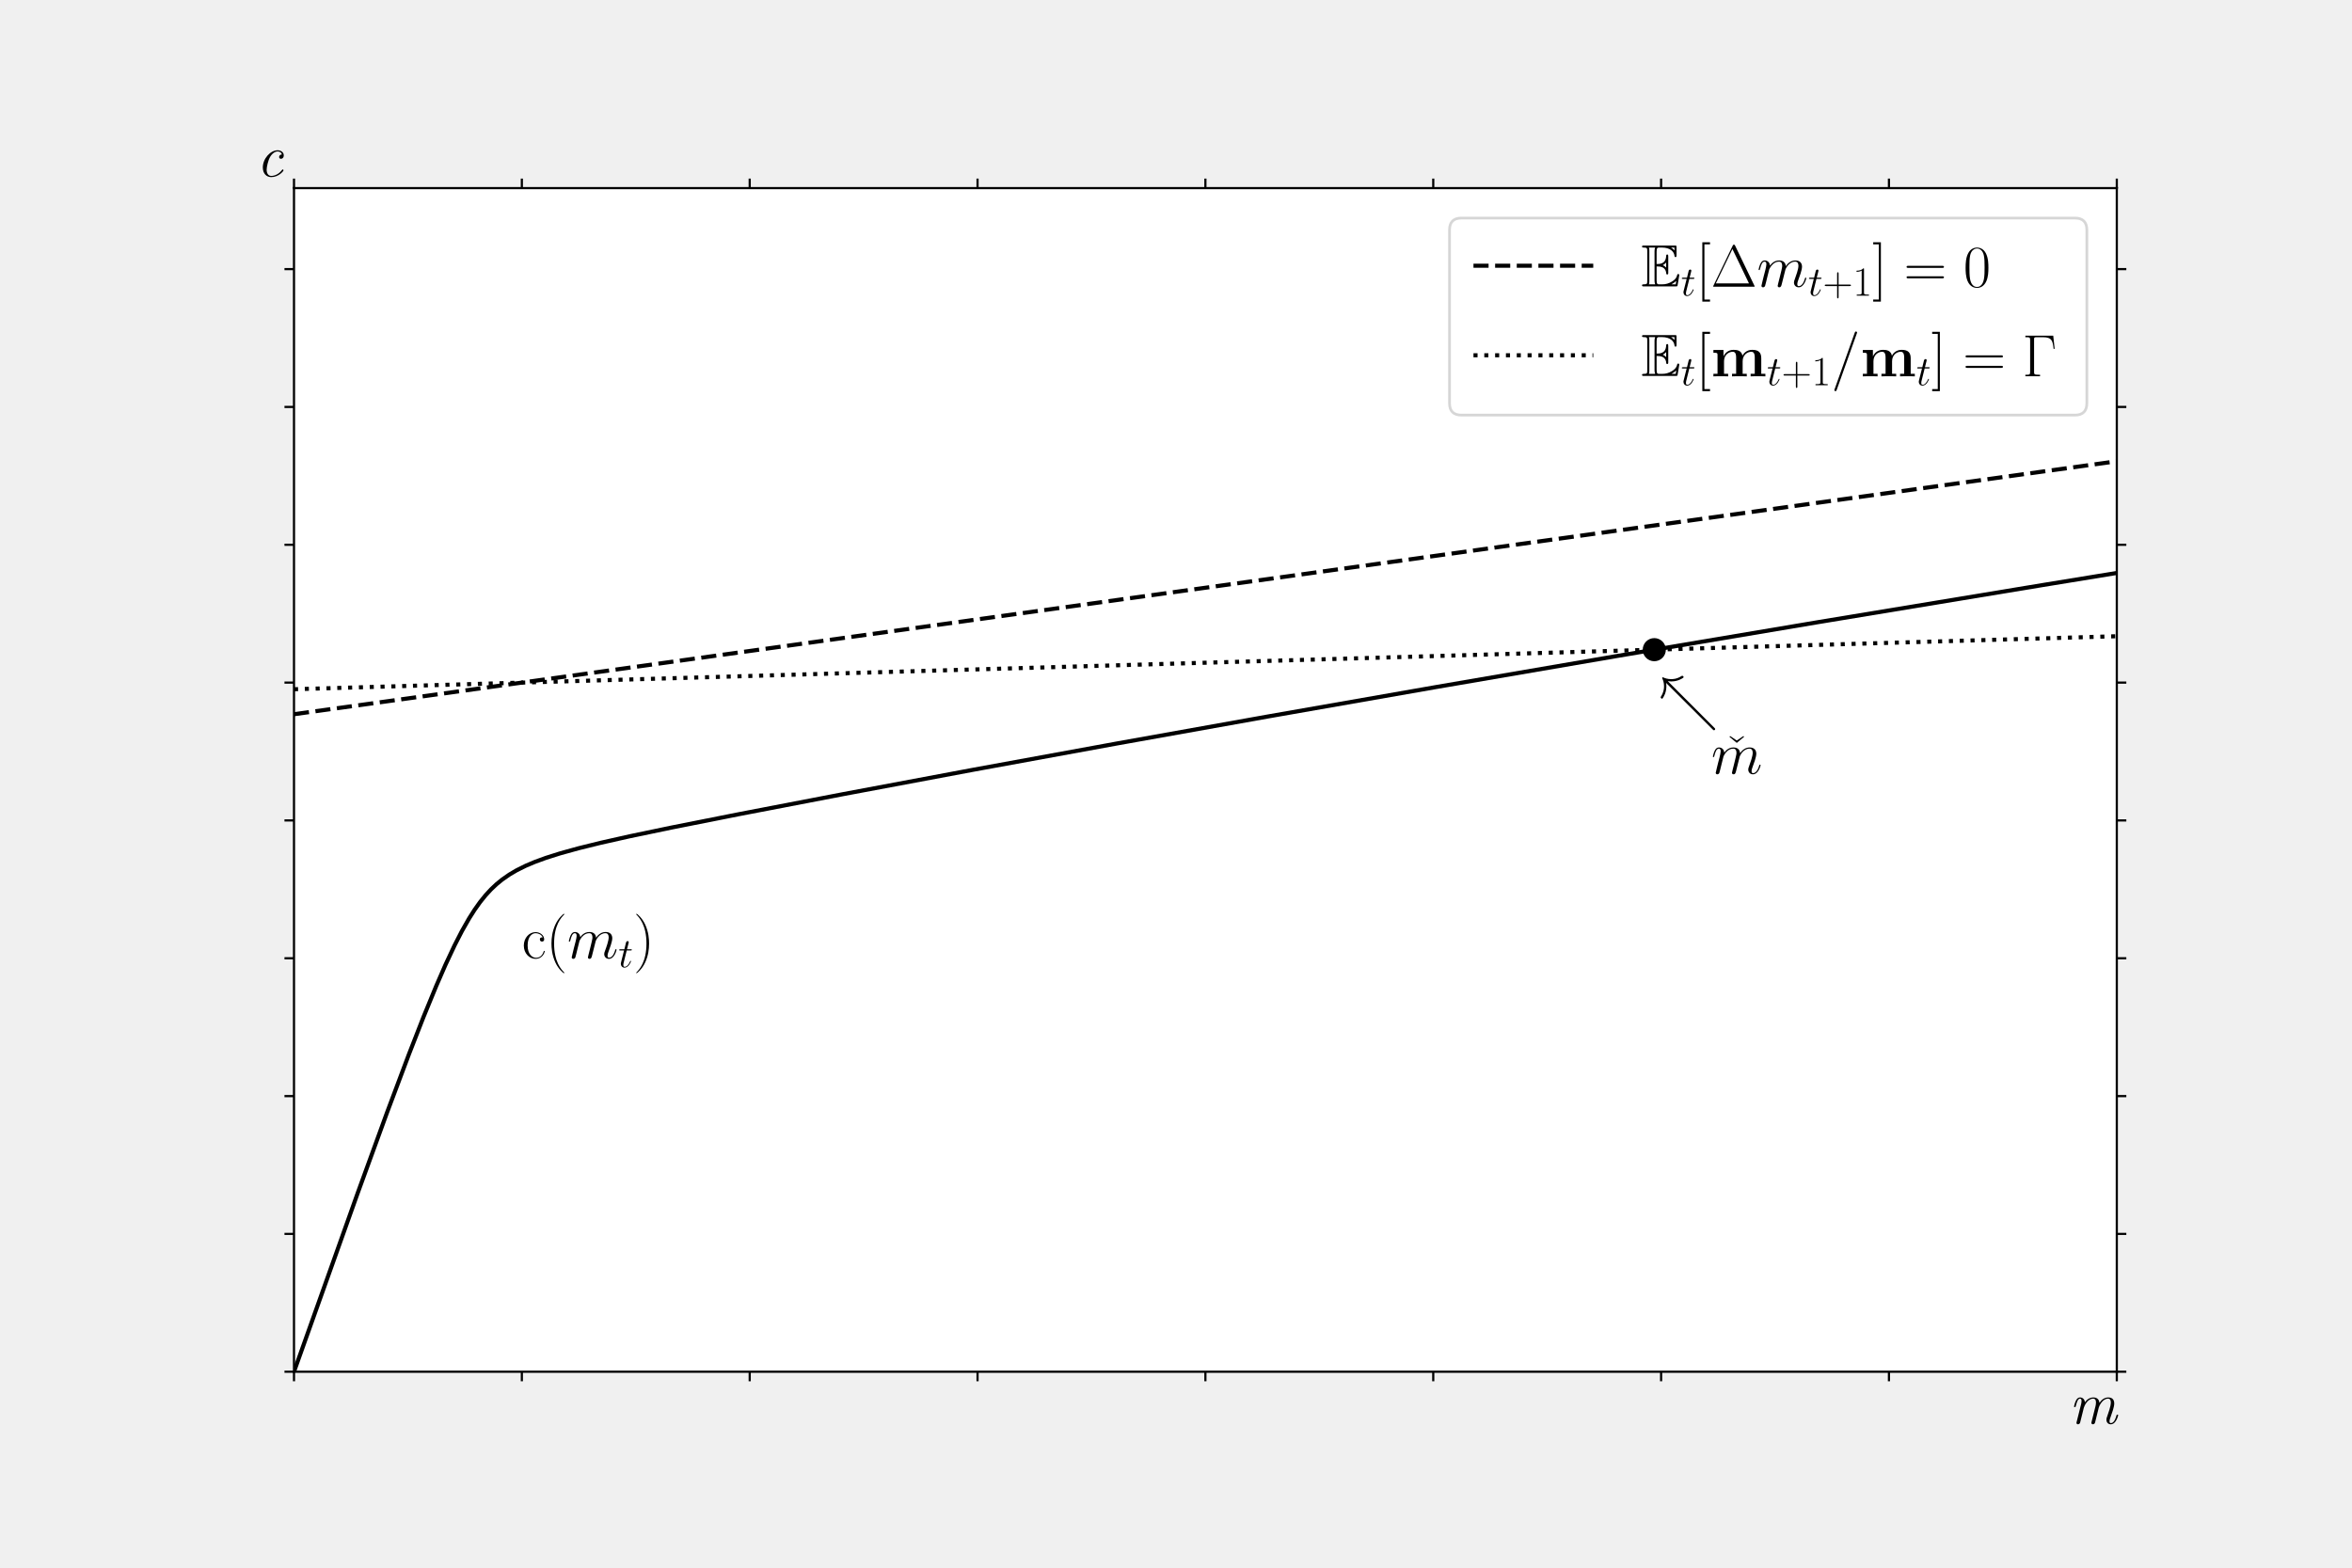
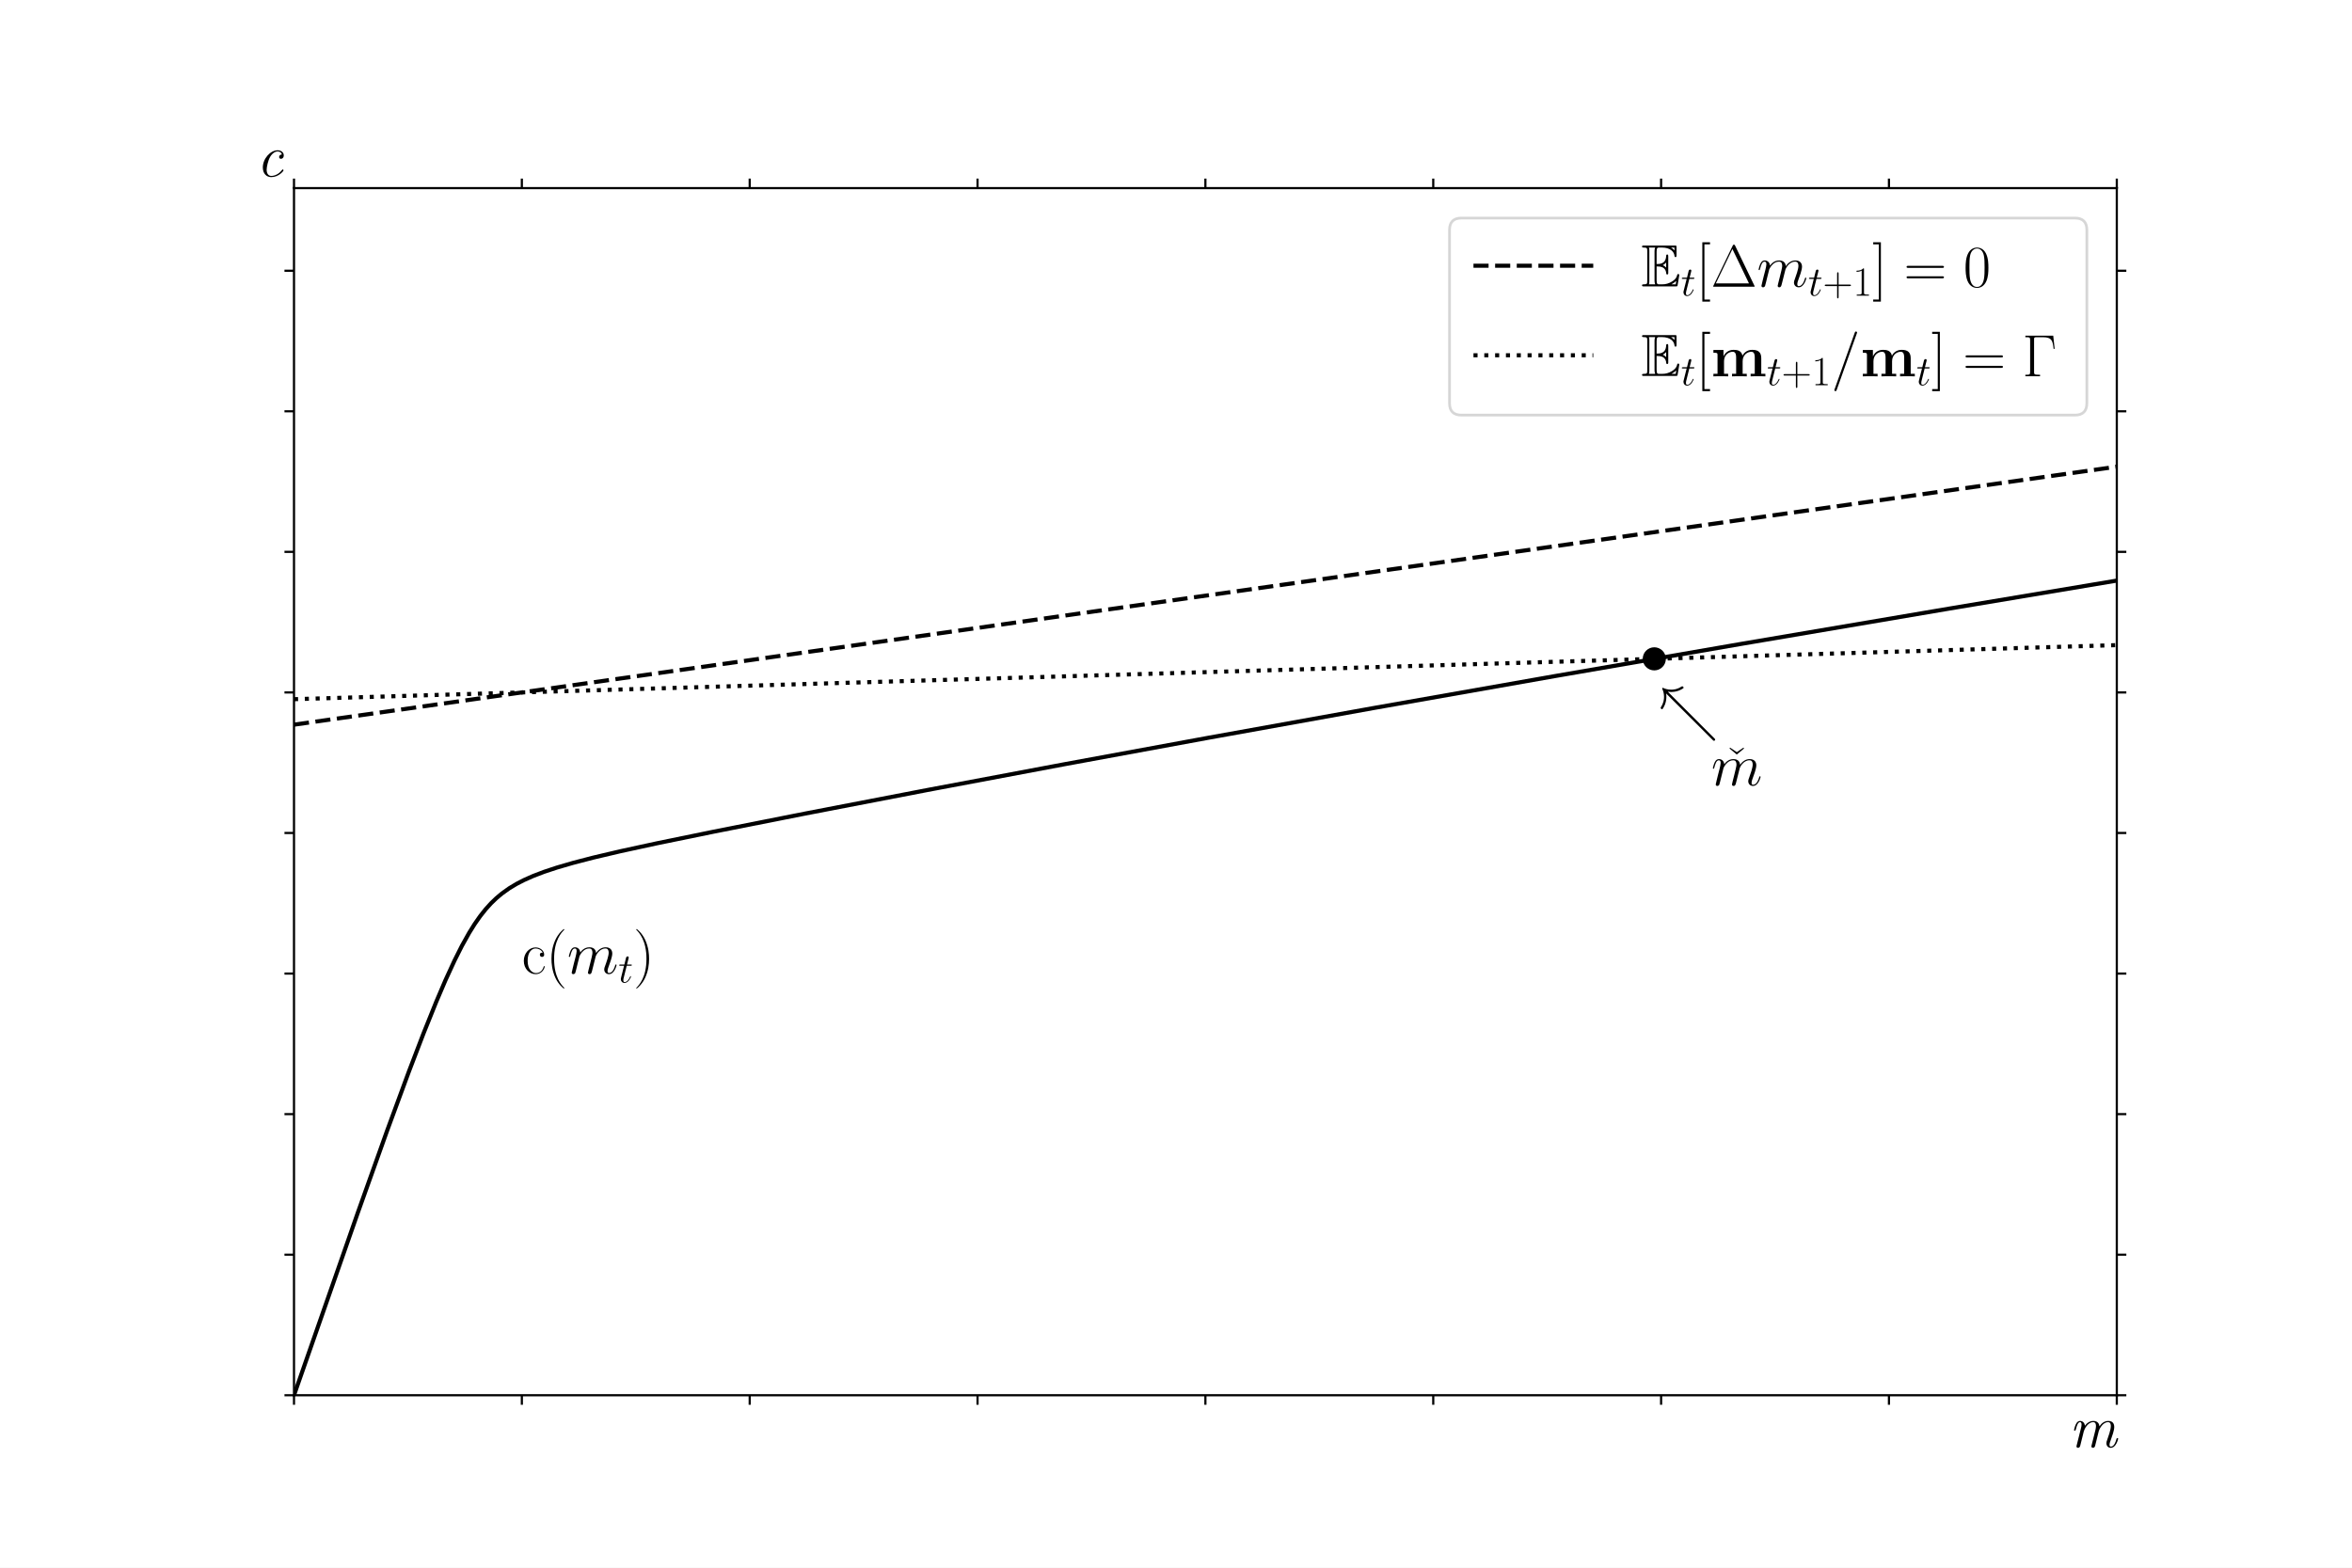
<svg xmlns="http://www.w3.org/2000/svg" xmlns:xlink="http://www.w3.org/1999/xlink" height="576pt" version="1.1" viewBox="0 0 864 576" width="864pt">
  <defs>
    <style type="text/css">*{stroke-linecap:butt;stroke-linejoin:round;}</style>
  </defs>
  <g id="figure_1">
    <g id="patch_1">
-       <path d="M 0 576  L 864 576  L 864 0  L 0 0  z " style="fill:none;" />
+       <path d="M 0 576  L 864 576  L 864 0  L 0 0  z " style="fill:#ffffff;" />
    </g>
    <g id="axes_1">
      <g id="patch_2">
-         <path d="M 108 504  L 777.6 504  L 777.6 69.12  L 108 69.12  z " style="fill:#ffffff;" />
+         <path d="M 108 512.64  L 777.6 512.64  L 777.6 69.12  L 108 69.12  z " style="fill:#ffffff;" />
      </g>
      <g id="matplotlib.axis_1">
        <g id="xtick_1">
          <g id="line2d_1">
            <defs>
-               <path d="M 0 0  L 0 3.5  " id="m626b9eff0d" style="stroke:#000000;stroke-width:0.8;" />
-             </defs>
-             <g>
-               <use style="stroke:#000000;stroke-width:0.8;" x="108" xlink:href="#m626b9eff0d" y="504" />
+               <path d="M 0 0  L 0 3.5  " id="m69ae7b3b56" style="stroke:#000000;stroke-width:0.8;" />
+             </defs>
+             <g>
+               <use style="stroke:#000000;stroke-width:0.8;" x="108" xlink:href="#m69ae7b3b56" y="512.64" />
            </g>
          </g>
          <g id="line2d_2">
            <defs>
-               <path d="M 0 0  L 0 -3.5  " id="m38e2d5533c" style="stroke:#000000;stroke-width:0.8;" />
-             </defs>
-             <g>
-               <use style="stroke:#000000;stroke-width:0.8;" x="108" xlink:href="#m38e2d5533c" y="69.12" />
+               <path d="M 0 0  L 0 -3.5  " id="madea73b941" style="stroke:#000000;stroke-width:0.8;" />
+             </defs>
+             <g>
+               <use style="stroke:#000000;stroke-width:0.8;" x="108" xlink:href="#madea73b941" y="69.12" />
            </g>
          </g>
        </g>
        <g id="xtick_2">
          <g id="line2d_3">
            <g>
-               <use style="stroke:#000000;stroke-width:0.8;" x="191.7" xlink:href="#m626b9eff0d" y="504" />
+               <use style="stroke:#000000;stroke-width:0.8;" x="191.7" xlink:href="#m69ae7b3b56" y="512.64" />
            </g>
          </g>
          <g id="line2d_4">
            <g>
-               <use style="stroke:#000000;stroke-width:0.8;" x="191.7" xlink:href="#m38e2d5533c" y="69.12" />
+               <use style="stroke:#000000;stroke-width:0.8;" x="191.7" xlink:href="#madea73b941" y="69.12" />
            </g>
          </g>
        </g>
        <g id="xtick_3">
          <g id="line2d_5">
            <g>
-               <use style="stroke:#000000;stroke-width:0.8;" x="275.4" xlink:href="#m626b9eff0d" y="504" />
+               <use style="stroke:#000000;stroke-width:0.8;" x="275.4" xlink:href="#m69ae7b3b56" y="512.64" />
            </g>
          </g>
          <g id="line2d_6">
            <g>
-               <use style="stroke:#000000;stroke-width:0.8;" x="275.4" xlink:href="#m38e2d5533c" y="69.12" />
+               <use style="stroke:#000000;stroke-width:0.8;" x="275.4" xlink:href="#madea73b941" y="69.12" />
            </g>
          </g>
        </g>
        <g id="xtick_4">
          <g id="line2d_7">
            <g>
-               <use style="stroke:#000000;stroke-width:0.8;" x="359.1" xlink:href="#m626b9eff0d" y="504" />
+               <use style="stroke:#000000;stroke-width:0.8;" x="359.1" xlink:href="#m69ae7b3b56" y="512.64" />
            </g>
          </g>
          <g id="line2d_8">
            <g>
-               <use style="stroke:#000000;stroke-width:0.8;" x="359.1" xlink:href="#m38e2d5533c" y="69.12" />
+               <use style="stroke:#000000;stroke-width:0.8;" x="359.1" xlink:href="#madea73b941" y="69.12" />
            </g>
          </g>
        </g>
        <g id="xtick_5">
          <g id="line2d_9">
            <g>
-               <use style="stroke:#000000;stroke-width:0.8;" x="442.8" xlink:href="#m626b9eff0d" y="504" />
+               <use style="stroke:#000000;stroke-width:0.8;" x="442.8" xlink:href="#m69ae7b3b56" y="512.64" />
            </g>
          </g>
          <g id="line2d_10">
            <g>
-               <use style="stroke:#000000;stroke-width:0.8;" x="442.8" xlink:href="#m38e2d5533c" y="69.12" />
+               <use style="stroke:#000000;stroke-width:0.8;" x="442.8" xlink:href="#madea73b941" y="69.12" />
            </g>
          </g>
        </g>
        <g id="xtick_6">
          <g id="line2d_11">
            <g>
-               <use style="stroke:#000000;stroke-width:0.8;" x="526.5" xlink:href="#m626b9eff0d" y="504" />
+               <use style="stroke:#000000;stroke-width:0.8;" x="526.5" xlink:href="#m69ae7b3b56" y="512.64" />
            </g>
          </g>
          <g id="line2d_12">
            <g>
-               <use style="stroke:#000000;stroke-width:0.8;" x="526.5" xlink:href="#m38e2d5533c" y="69.12" />
+               <use style="stroke:#000000;stroke-width:0.8;" x="526.5" xlink:href="#madea73b941" y="69.12" />
            </g>
          </g>
        </g>
        <g id="xtick_7">
          <g id="line2d_13">
            <g>
-               <use style="stroke:#000000;stroke-width:0.8;" x="610.2" xlink:href="#m626b9eff0d" y="504" />
+               <use style="stroke:#000000;stroke-width:0.8;" x="610.2" xlink:href="#m69ae7b3b56" y="512.64" />
            </g>
          </g>
          <g id="line2d_14">
            <g>
-               <use style="stroke:#000000;stroke-width:0.8;" x="610.2" xlink:href="#m38e2d5533c" y="69.12" />
+               <use style="stroke:#000000;stroke-width:0.8;" x="610.2" xlink:href="#madea73b941" y="69.12" />
            </g>
          </g>
        </g>
        <g id="xtick_8">
          <g id="line2d_15">
            <g>
-               <use style="stroke:#000000;stroke-width:0.8;" x="693.9" xlink:href="#m626b9eff0d" y="504" />
+               <use style="stroke:#000000;stroke-width:0.8;" x="693.9" xlink:href="#m69ae7b3b56" y="512.64" />
            </g>
          </g>
          <g id="line2d_16">
            <g>
-               <use style="stroke:#000000;stroke-width:0.8;" x="693.9" xlink:href="#m38e2d5533c" y="69.12" />
+               <use style="stroke:#000000;stroke-width:0.8;" x="693.9" xlink:href="#madea73b941" y="69.12" />
            </g>
          </g>
        </g>
        <g id="xtick_9">
          <g id="line2d_17">
            <g>
-               <use style="stroke:#000000;stroke-width:0.8;" x="777.6" xlink:href="#m626b9eff0d" y="504" />
+               <use style="stroke:#000000;stroke-width:0.8;" x="777.6" xlink:href="#m69ae7b3b56" y="512.64" />
            </g>
          </g>
          <g id="line2d_18">
            <g>
-               <use style="stroke:#000000;stroke-width:0.8;" x="777.6" xlink:href="#m38e2d5533c" y="69.12" />
+               <use style="stroke:#000000;stroke-width:0.8;" x="777.6" xlink:href="#madea73b941" y="69.12" />
            </g>
          </g>
        </g>
        <g id="text_1">
-           <g transform="translate(760.0656 523.0932)scale(0.22 -0.22)">
+           <g transform="translate(760.0656 531.7332)scale(0.22 -0.22)">
            <defs>
              <path d="M 3187 1731  C 3226 1878 3571 2689 4186 2689  C 4480 2689 4480 2369 4480 2261  C 4480 1865 4198 1098 4090 786  C 4032 626 4006 568 4006 434  C 4006 128 4205 -64 4467 -64  C 5062 -64 5267 888 5267 913  C 5267 971 5210 971 5184 971  C 5107 971 5101 952 5075 856  C 5018 639 4845 64 4486 64  C 4390 64 4339 109 4339 255  C 4339 409 4410 607 4461 734  C 4627 1201 4845 1795 4845 2165  C 4845 2503 4698 2816 4205 2816  C 3808 2816 3488 2586 3258 2236  C 3219 2670 2918 2816 2611 2816  C 2240 2816 1926 2618 1696 2299  C 1677 2586 1478 2816 1184 2816  C 1037 2816 870 2753 736 2478  C 614 2242 531 1858 531 1846  C 531 1795 563 1782 621 1782  C 691 1782 698 1788 736 1935  C 832 2312 954 2689 1171 2689  C 1338 2689 1338 2503 1338 2427  C 1338 2305 1312 2165 1286 2076  L 819 211  C 794 121 794 115 794 89  C 794 13 845 -64 960 -64  C 1037 -64 1139 -19 1184 109  C 1197 172 1440 1130 1478 1290  C 1510 1431 1549 1565 1581 1705  C 1645 1941 1997 2689 2592 2689  C 2886 2689 2886 2363 2886 2261  C 2886 2133 2861 1993 2835 1878  L 2413 192  C 2394 121 2394 102 2394 89  C 2394 19 2445 -64 2560 -64  C 2707 -64 2771 51 2797 160  L 3187 1731  z " id="CMTI12-6d" transform="scale(0.015625)" />
            </defs>
            <use transform="scale(0.996264)" xlink:href="#CMTI12-6d" />
          </g>
        </g>
      </g>
      <g id="matplotlib.axis_2">
        <g id="ytick_1">
          <g id="line2d_19">
            <defs>
-               <path d="M 0 0  L -3.5 0  " id="md0ef2a4c50" style="stroke:#000000;stroke-width:0.8;" />
-             </defs>
-             <g>
-               <use style="stroke:#000000;stroke-width:0.8;" x="108" xlink:href="#md0ef2a4c50" y="504" />
+               <path d="M 0 0  L -3.5 0  " id="m0cda764363" style="stroke:#000000;stroke-width:0.8;" />
+             </defs>
+             <g>
+               <use style="stroke:#000000;stroke-width:0.8;" x="108" xlink:href="#m0cda764363" y="512.64" />
            </g>
          </g>
          <g id="line2d_20">
            <defs>
-               <path d="M 0 0  L 3.5 0  " id="mfb0d38b3b9" style="stroke:#000000;stroke-width:0.8;" />
-             </defs>
-             <g>
-               <use style="stroke:#000000;stroke-width:0.8;" x="777.6" xlink:href="#mfb0d38b3b9" y="504" />
+               <path d="M 0 0  L 3.5 0  " id="m01759909ef" style="stroke:#000000;stroke-width:0.8;" />
+             </defs>
+             <g>
+               <use style="stroke:#000000;stroke-width:0.8;" x="777.6" xlink:href="#m01759909ef" y="512.64" />
            </g>
          </g>
        </g>
        <g id="ytick_2">
          <g id="line2d_21">
            <g>
-               <use style="stroke:#000000;stroke-width:0.8;" x="108" xlink:href="#md0ef2a4c50" y="453.36" />
+               <use style="stroke:#000000;stroke-width:0.8;" x="108" xlink:href="#m0cda764363" y="460.994" />
            </g>
          </g>
          <g id="line2d_22">
            <g>
-               <use style="stroke:#000000;stroke-width:0.8;" x="777.6" xlink:href="#mfb0d38b3b9" y="453.36" />
+               <use style="stroke:#000000;stroke-width:0.8;" x="777.6" xlink:href="#m01759909ef" y="460.994" />
            </g>
          </g>
        </g>
        <g id="ytick_3">
          <g id="line2d_23">
            <g>
-               <use style="stroke:#000000;stroke-width:0.8;" x="108" xlink:href="#md0ef2a4c50" y="402.721" />
+               <use style="stroke:#000000;stroke-width:0.8;" x="108" xlink:href="#m0cda764363" y="409.349" />
            </g>
          </g>
          <g id="line2d_24">
            <g>
-               <use style="stroke:#000000;stroke-width:0.8;" x="777.6" xlink:href="#mfb0d38b3b9" y="402.721" />
+               <use style="stroke:#000000;stroke-width:0.8;" x="777.6" xlink:href="#m01759909ef" y="409.349" />
            </g>
          </g>
        </g>
        <g id="ytick_4">
          <g id="line2d_25">
            <g>
-               <use style="stroke:#000000;stroke-width:0.8;" x="108" xlink:href="#md0ef2a4c50" y="352.081" />
+               <use style="stroke:#000000;stroke-width:0.8;" x="108" xlink:href="#m0cda764363" y="357.703" />
            </g>
          </g>
          <g id="line2d_26">
            <g>
-               <use style="stroke:#000000;stroke-width:0.8;" x="777.6" xlink:href="#mfb0d38b3b9" y="352.081" />
+               <use style="stroke:#000000;stroke-width:0.8;" x="777.6" xlink:href="#m01759909ef" y="357.703" />
            </g>
          </g>
        </g>
        <g id="ytick_5">
          <g id="line2d_27">
            <g>
-               <use style="stroke:#000000;stroke-width:0.8;" x="108" xlink:href="#md0ef2a4c50" y="301.442" />
+               <use style="stroke:#000000;stroke-width:0.8;" x="108" xlink:href="#m0cda764363" y="306.057" />
            </g>
          </g>
          <g id="line2d_28">
            <g>
-               <use style="stroke:#000000;stroke-width:0.8;" x="777.6" xlink:href="#mfb0d38b3b9" y="301.442" />
+               <use style="stroke:#000000;stroke-width:0.8;" x="777.6" xlink:href="#m01759909ef" y="306.057" />
            </g>
          </g>
        </g>
        <g id="ytick_6">
          <g id="line2d_29">
            <g>
-               <use style="stroke:#000000;stroke-width:0.8;" x="108" xlink:href="#md0ef2a4c50" y="250.802" />
+               <use style="stroke:#000000;stroke-width:0.8;" x="108" xlink:href="#m0cda764363" y="254.412" />
            </g>
          </g>
          <g id="line2d_30">
            <g>
-               <use style="stroke:#000000;stroke-width:0.8;" x="777.6" xlink:href="#mfb0d38b3b9" y="250.802" />
+               <use style="stroke:#000000;stroke-width:0.8;" x="777.6" xlink:href="#m01759909ef" y="254.412" />
            </g>
          </g>
        </g>
        <g id="ytick_7">
          <g id="line2d_31">
            <g>
-               <use style="stroke:#000000;stroke-width:0.8;" x="108" xlink:href="#md0ef2a4c50" y="200.163" />
+               <use style="stroke:#000000;stroke-width:0.8;" x="108" xlink:href="#m0cda764363" y="202.766" />
            </g>
          </g>
          <g id="line2d_32">
            <g>
-               <use style="stroke:#000000;stroke-width:0.8;" x="777.6" xlink:href="#mfb0d38b3b9" y="200.163" />
+               <use style="stroke:#000000;stroke-width:0.8;" x="777.6" xlink:href="#m01759909ef" y="202.766" />
            </g>
          </g>
        </g>
        <g id="ytick_8">
          <g id="line2d_33">
            <g>
-               <use style="stroke:#000000;stroke-width:0.8;" x="108" xlink:href="#md0ef2a4c50" y="149.523" />
+               <use style="stroke:#000000;stroke-width:0.8;" x="108" xlink:href="#m0cda764363" y="151.121" />
            </g>
          </g>
          <g id="line2d_34">
            <g>
-               <use style="stroke:#000000;stroke-width:0.8;" x="777.6" xlink:href="#mfb0d38b3b9" y="149.523" />
+               <use style="stroke:#000000;stroke-width:0.8;" x="777.6" xlink:href="#m01759909ef" y="151.121" />
            </g>
          </g>
        </g>
        <g id="ytick_9">
          <g id="line2d_35">
            <g>
-               <use style="stroke:#000000;stroke-width:0.8;" x="108" xlink:href="#md0ef2a4c50" y="98.884" />
+               <use style="stroke:#000000;stroke-width:0.8;" x="108" xlink:href="#m0cda764363" y="99.475" />
            </g>
          </g>
          <g id="line2d_36">
            <g>
-               <use style="stroke:#000000;stroke-width:0.8;" x="777.6" xlink:href="#mfb0d38b3b9" y="98.884" />
+               <use style="stroke:#000000;stroke-width:0.8;" x="777.6" xlink:href="#m01759909ef" y="99.475" />
            </g>
          </g>
        </g>
        <g id="text_2">
          <g transform="translate(94.13689 64.85739)scale(0.22 -0.22)">
            <defs>
              <path d="M 2752 2368  C 2592 2368 2451 2246 2451 2093  C 2451 1933 2592 1902 2650 1902  C 2714 1902 2950 1940 2950 2275  C 2950 2578 2682 2816 2291 2816  C 1510 2816 704 1916 704 971  C 704 319 1094 -64 1606 -64  C 2400 -64 2925 578 2925 668  C 2925 712 2874 763 2835 763  C 2816 763 2810 757 2758 700  C 2419 242 1939 64 1613 64  C 1286 64 1114 351 1114 728  C 1114 1022 1267 1724 1478 2088  C 1696 2472 2010 2689 2285 2689  C 2323 2689 2662 2689 2752 2368  z " id="CMTI12-63" transform="scale(0.015625)" />
            </defs>
            <use transform="scale(0.996264)" xlink:href="#CMTI12-63" />
          </g>
        </g>
      </g>
      <g id="line2d_37">
-         <path clip-path="url(#p73343d14dc)" d="M 108 504  L 131.459 438.187  L 142.184 408.746  L 150.227 387.336  L 155.589 373.614  L 160.281 362.19  L 163.632 354.498  L 166.984 347.356  L 169.665 342.126  L 172.346 337.417  L 174.357 334.256  L 176.368 331.432  L 178.378 328.94  L 180.389 326.758  L 182.4 324.867  L 184.411 323.22  L 187.092 321.347  L 189.773 319.768  L 193.124 318.102  L 196.476 316.684  L 200.497 315.214  L 205.859 313.516  L 212.562 311.663  L 220.605 309.677  L 231.33 307.266  L 246.746 304.047  L 271.546 299.124  L 309.751 291.778  L 357.341 282.858  L 410.292 273.172  L 465.924 263.222  L 527.589 252.424  L 593.276 241.149  L 667.676 228.622  L 750.119 214.999  L 777.6 210.512  L 777.6 210.512  " style="fill:none;stroke:#000000;stroke-linecap:square;stroke-width:1.5;" />
+         <path clip-path="url(#pb78f1e748a)" d="M 108 512.64  L 131.459 445.52  L 142.184 415.494  L 150.227 393.658  L 155.589 379.663  L 160.281 368.012  L 163.632 360.168  L 166.984 352.884  L 169.665 347.55  L 172.346 342.748  L 174.357 339.524  L 176.368 336.643  L 178.378 334.102  L 180.389 331.877  L 182.4 329.948  L 184.411 328.269  L 187.092 326.358  L 189.773 324.748  L 192.454 323.366  L 195.805 321.875  L 199.827 320.339  L 204.519 318.782  L 210.551 317.025  L 217.924 315.109  L 227.978 312.745  L 241.384 309.834  L 262.162 305.572  L 295.676 298.939  L 340.584 290.282  L 390.854 280.825  L 443.805 271.086  L 504.8 260.109  L 571.157 248.415  L 640.195 236.482  L 715.935 223.627  L 777.6 213.321  L 777.6 213.321  " style="fill:none;stroke:#000000;stroke-linecap:square;stroke-width:1.5;" />
      </g>
      <g id="line2d_38">
-         <path clip-path="url(#p73343d14dc)" d="M 108 262.42  L 777.6 169.477  L 777.6 169.477  " style="fill:none;stroke:#000000;stroke-dasharray:5.55,2.4;stroke-dashoffset:0;stroke-width:1.5;" />
+         <path clip-path="url(#pb78f1e748a)" d="M 108 266.261  L 777.6 171.471  L 777.6 171.471  " style="fill:none;stroke:#000000;stroke-dasharray:5.55,2.4;stroke-dashoffset:0;stroke-width:1.5;" />
      </g>
      <g id="line2d_39">
-         <path clip-path="url(#p73343d14dc)" d="M 108 253.237  L 777.6 233.76  L 777.6 233.76  " style="fill:none;stroke:#000000;stroke-dasharray:1.5,2.475;stroke-dashoffset:0;stroke-width:1.5;" />
+         <path clip-path="url(#pb78f1e748a)" d="M 108 256.895  L 777.6 237.031  L 777.6 237.031  " style="fill:none;stroke:#000000;stroke-dasharray:1.5,2.475;stroke-dashoffset:0;stroke-width:1.5;" />
      </g>
      <g id="line2d_40">
-         <path clip-path="url(#p73343d14dc)" d="M 607.698 238.702  " style="fill:none;stroke:#000000;stroke-linecap:square;stroke-width:1.5;" />
+         <path clip-path="url(#pb78f1e748a)" d="M 607.698 242.071  " style="fill:none;stroke:#000000;stroke-linecap:square;stroke-width:1.5;" />
        <defs>
-           <path d="M 0 3.75  C 0.995 3.75 1.948 3.355 2.652 2.652  C 3.355 1.948 3.75 0.995 3.75 0  C 3.75 -0.995 3.355 -1.948 2.652 -2.652  C 1.948 -3.355 0.995 -3.75 0 -3.75  C -0.995 -3.75 -1.948 -3.355 -2.652 -2.652  C -3.355 -1.948 -3.75 -0.995 -3.75 0  C -3.75 0.995 -3.355 1.948 -2.652 2.652  C -1.948 3.355 -0.995 3.75 0 3.75  z " id="m24a29245af" style="stroke:#000000;" />
+           <path d="M 0 3.75  C 0.995 3.75 1.948 3.355 2.652 2.652  C 3.355 1.948 3.75 0.995 3.75 0  C 3.75 -0.995 3.355 -1.948 2.652 -2.652  C 1.948 -3.355 0.995 -3.75 0 -3.75  C -0.995 -3.75 -1.948 -3.355 -2.652 -2.652  C -3.355 -1.948 -3.75 -0.995 -3.75 0  C -3.75 0.995 -3.355 1.948 -2.652 2.652  C -1.948 3.355 -0.995 3.75 0 3.75  z " id="mada2c3f23b" style="stroke:#000000;" />
        </defs>
-         <g clip-path="url(#p73343d14dc)">
-           <use style="stroke:#000000;" x="607.698" xlink:href="#m24a29245af" y="238.702" />
+         <g clip-path="url(#pb78f1e748a)">
+           <use style="stroke:#000000;" x="607.698" xlink:href="#mada2c3f23b" y="242.071" />
        </g>
      </g>
      <g id="patch_3">
-         <path d="M 108 504  L 108 69.12  " style="fill:none;stroke:#000000;stroke-linecap:square;stroke-linejoin:miter;stroke-width:0.8;" />
+         <path d="M 108 512.64  L 108 69.12  " style="fill:none;stroke:#000000;stroke-linecap:square;stroke-linejoin:miter;stroke-width:0.8;" />
      </g>
      <g id="patch_4">
-         <path d="M 777.6 504  L 777.6 69.12  " style="fill:none;stroke:#000000;stroke-linecap:square;stroke-linejoin:miter;stroke-width:0.8;" />
+         <path d="M 777.6 512.64  L 777.6 69.12  " style="fill:none;stroke:#000000;stroke-linecap:square;stroke-linejoin:miter;stroke-width:0.8;" />
      </g>
      <g id="patch_5">
-         <path d="M 108 504  L 777.6 504  " style="fill:none;stroke:#000000;stroke-linecap:square;stroke-linejoin:miter;stroke-width:0.8;" />
+         <path d="M 108 512.64  L 777.6 512.64  " style="fill:none;stroke:#000000;stroke-linecap:square;stroke-linejoin:miter;stroke-width:0.8;" />
      </g>
      <g id="patch_6">
        <path d="M 108 69.12  L 777.6 69.12  " style="fill:none;stroke:#000000;stroke-linecap:square;stroke-linejoin:miter;stroke-width:0.8;" />
      </g>
      <g id="text_3">
-         <g transform="translate(191.7 352.0813)scale(0.22 -0.22)">
+         <g transform="translate(191.7 357.7031)scale(0.22 -0.22)">
          <defs>
            <path d="M 2234 2240  C 2112 2240 1933 2240 1933 2017  C 1933 1838 2080 1787 2163 1787  C 2208 1787 2394 1807 2394 2024  C 2394 2467 1958 2803 1466 2803  C 787 2803 211 2178 211 1363  C 211 516 813 -64 1466 -64  C 2259 -64 2458 677 2458 748  C 2458 774 2451 793 2406 793  C 2362 793 2355 787 2330 703  C 2163 180 1798 51 1523 51  C 1114 51 621 427 621 1369  C 621 2338 1094 2688 1472 2688  C 1722 2688 2093 2573 2234 2240  z " id="CMR17-63" transform="scale(0.015625)" />
            <path d="M 1958 -1561  C 1958 -1555 1958 -1542 1939 -1523  C 1645 -1224 858 -407 858 1581  C 858 3569 1632 4379 1946 4697  C 1946 4704 1958 4717 1958 4736  C 1958 4755 1939 4768 1914 4768  C 1843 4768 1299 4296 986 3594  C 666 2887 576 2199 576 1588  C 576 1128 621 351 1005 -471  C 1312 -1135 1837 -1600 1914 -1600  C 1946 -1600 1958 -1587 1958 -1561  z " id="CMR17-28" transform="scale(0.015625)" />
            <path d="M 1318 1871  C 1331 1910 1491 2229 1728 2433  C 1894 2586 2112 2689 2362 2689  C 2618 2689 2707 2497 2707 2242  C 2707 2203 2707 2076 2630 1775  L 2470 1118  C 2419 926 2298 453 2285 383  C 2259 287 2221 121 2221 96  C 2221 6 2291 -64 2387 -64  C 2579 -64 2611 83 2669 313  L 3053 1839  C 3066 1890 3398 2689 4102 2689  C 4358 2689 4448 2497 4448 2242  C 4448 1884 4198 1188 4058 805  C 4000 651 3968 568 3968 453  C 3968 166 4166 -64 4474 -64  C 5069 -64 5293 875 5293 913  C 5293 945 5267 971 5229 971  C 5171 971 5165 952 5133 843  C 4986 332 4749 64 4493 64  C 4429 64 4326 64 4326 269  C 4326 436 4403 640 4429 710  C 4544 1018 4832 1773 4832 2145  C 4832 2528 4608 2816 4122 2816  C 3693 2816 3347 2574 3091 2197  C 3072 2542 2861 2816 2381 2816  C 1811 2816 1510 2415 1395 2255  C 1376 2618 1114 2816 832 2816  C 646 2816 499 2727 378 2484  C 262 2254 173 1865 173 1839  C 173 1814 198 1782 243 1782  C 294 1782 301 1788 339 1935  C 435 2312 557 2689 813 2689  C 960 2689 1011 2586 1011 2395  C 1011 2254 947 2005 902 1807  L 723 1118  C 698 996 627 709 595 594  C 550 428 480 128 480 96  C 480 6 550 -64 646 -64  C 723 -64 813 -26 864 70  C 877 102 934 326 966 453  L 1107 1028  L 1318 1871  z " id="CMMI12-6d" transform="scale(0.015625)" />
            <path d="M 1286 2566  L 1875 2566  C 1997 2566 2061 2566 2061 2681  C 2061 2752 2022 2752 1894 2752  L 1331 2752  L 1568 3692  C 1594 3781 1594 3794 1594 3840  C 1594 3943 1510 4000 1427 4000  C 1376 4000 1229 3981 1178 3775  L 928 2752  L 326 2752  C 198 2752 141 2752 141 2630  C 141 2566 186 2566 307 2566  L 877 2566  L 454 881  C 403 658 384 594 384 511  C 384 211 595 -64 954 -64  C 1600 -64 1946 868 1946 912  C 1946 951 1920 970 1882 970  C 1869 970 1843 970 1830 944  C 1824 938 1818 931 1773 829  C 1638 511 1344 64 973 64  C 781 64 768 224 768 364  C 768 370 768 492 787 568  L 1286 2566  z " id="CMMI12-74" transform="scale(0.015625)" />
            <path d="M 1683 1581  C 1683 2040 1638 2817 1254 3639  C 947 4303 422 4768 346 4768  C 326 4768 301 4761 301 4729  C 301 4717 307 4710 314 4697  C 621 4378 1402 3568 1402 1584  C 1402 -407 627 -1217 314 -1537  C 307 -1549 301 -1556 301 -1568  C 301 -1600 326 -1600 346 -1600  C 416 -1600 960 -1128 1274 -426  C 1594 281 1683 969 1683 1581  z " id="CMR17-29" transform="scale(0.015625)" />
          </defs>
          <use transform="scale(0.996264)" xlink:href="#CMR17-63" />
          <use transform="translate(40.48566 0)scale(0.996264)" xlink:href="#CMR17-28" />
          <use transform="translate(75.76643 0)scale(0.996264)" xlink:href="#CMMI12-6d" />
          <use transform="translate(161.0937 -14.94392)scale(0.697382)" xlink:href="#CMMI12-74" />
          <use transform="translate(186.2501 0)scale(0.996264)" xlink:href="#CMR17-29" />
        </g>
      </g>
      <g id="text_4">
-         <g transform="translate(609.3717 264.0218)scale(0.22 -0.22)">
+         <g transform="translate(609.3717 267.894)scale(0.22 -0.22)">
          <defs>
            <path d="M 960 4015  C 1069 3996 1216 3983 1331 3983  C 1459 3983 1773 3996 2144 4130  C 2189 4150 2662 4349 2662 4451  C 2662 4496 2560 4598 2515 4598  C 2490 4598 2470 4591 2432 4566  C 1926 4233 1485 4233 1325 4233  C 934 4233 646 4335 499 4406  C 461 4425 442 4431 422 4431  C 384 4431 358 4406 358 4367  C 358 4354 358 4342 378 4290  C 461 4118 557 3836 557 3465  C 557 3196 518 2812 224 2358  C 198 2313 192 2300 192 2274  C 192 2230 294 2127 339 2127  C 429 2127 608 2524 659 2646  C 794 3004 806 3311 806 3458  C 806 3663 806 3670 774 3830  L 5773 -1162  C 5850 -1239 5862 -1252 5914 -1252  C 5990 -1252 6042 -1188 6042 -1124  C 6042 -1073 6029 -1060 5946 -977  L 960 4015  z " id="CMSY10-2d" transform="scale(0.015625)" />
          </defs>
          <use transform="scale(0.996264)" xlink:href="#CMSY10-2d" />
        </g>
      </g>
      <g id="text_5">
-         <g transform="translate(628.6227 284.2776)scale(0.22 -0.22)">
+         <g transform="translate(628.6227 288.5523)scale(0.22 -0.22)">
          <defs>
            <path d="M 1466 3561  L 749 4045  L 685 3956  L 1466 3306  L 2246 3956  L 2182 4045  L 1466 3561  z " id="CMR17-14" transform="scale(0.015625)" />
          </defs>
          <use transform="translate(19.81838 0.006461)scale(0.996264)" xlink:href="#CMR17-14" />
          <use transform="scale(0.996264)" xlink:href="#CMMI12-6d" />
        </g>
      </g>
      <g id="legend_1">
        <g id="patch_7">
          <path d="M 536.876 152.518  L 762.2 152.518  Q 766.6 152.518 766.6 148.118  L 766.6 84.52  Q 766.6 80.12 762.2 80.12  L 536.876 80.12  Q 532.476 80.12 532.476 84.52  L 532.476 148.118  Q 532.476 152.518 536.876 152.518  z " style="fill:#ffffff;opacity:0.8;stroke:#cccccc;stroke-linejoin:miter;" />
        </g>
        <g id="line2d_41">
          <path d="M 541.276 97.639  L 585.276 97.639  " style="fill:none;stroke:#000000;stroke-dasharray:5.55,2.4;stroke-dashoffset:0;stroke-width:1.5;" />
        </g>
        <g id="line2d_42" />
        <g id="text_6">
          <g transform="translate(602.8765 105.3386)scale(0.22 -0.22)">
            <defs>
              <path d="M 1658 2176  C 1818 2176 2125 2176 2349 2046  C 2656 1853 2682 1517 2682 1480  C 2688 1393 2688 1312 2797 1312  C 2906 1312 2906 1401 2906 1517  L 2906 3251  C 2906 3353 2906 3456 2797 3456  C 2688 3456 2682 3355 2682 3301  C 2643 2432 1990 2432 1658 2432  L 1658 3772  C 1658 4198 1779 4198 1933 4198  L 2240 4198  C 3104 4198 3533 3759 3571 3320  C 3578 3269 3584 3174 3686 3174  C 3795 3174 3795 3276 3795 3385  L 3795 4218  C 3795 4416 3782 4416 3584 4416  L 307 4416  C 192 4416 90 4416 90 4304  C 90 4198 211 4198 262 4198  C 627 4198 653 4147 653 3832  L 653 622  C 653 320 634 256 294 256  C 198 256 90 256 90 147  C 90 32 192 32 307 32  L 3699 32  C 3821 32 3885 32 3904 123  C 3910 129 4090 1213 4090 1245  C 4090 1316 4032 1362 3981 1362  C 3891 1362 3866 1278 3866 1271  C 3827 1102 3763 828 3296 549  C 2963 347 2637 256 2285 256  L 1933 256  C 1779 256 1658 256 1658 684  L 1658 2176  z M 3571 4198  L 3571 3896  C 3462 4015 3341 4116 3206 4198  L 3571 4198  z M 2323 2315  C 2426 2360 2566 2456 2682 2590  L 2682 2052  C 2528 2225 2330 2308 2323 2308  L 2323 2315  z M 877 3845  C 877 3923 877 4083 826 4198  L 1504 4198  C 1434 4051 1434 3839 1434 3781  L 1434 673  C 1434 442 1478 314 1504 256  L 826 256  C 877 371 877 531 877 609  L 877 3845  z M 3258 256  L 3258 262  C 3462 367 3635 504 3763 621  C 3757 596 3712 308 3706 256  L 3258 256  z " id="MSBM10-45" transform="scale(0.015625)" />
              <path d="M 1504 -1600  L 1504 -1377  L 902 -1377  L 902 4544  L 1504 4544  L 1504 4767  L 678 4767  L 678 -1600  L 1504 -1600  z " id="CMR17-5b" transform="scale(0.015625)" />
              <path d="M 2598 4403  C 2547 4512 2522 4512 2470 4512  C 2394 4512 2387 4499 2342 4409  L 269 109  C 262 96 237 38 237 32  C 237 6 243 0 358 0  L 4576 0  C 4691 0 4698 6 4698 32  C 4698 38 4672 96 4666 109  L 2598 4403  z M 2310 4038  L 4083 358  L 531 358  L 2310 4038  z " id="CMR17-1" transform="scale(0.015625)" />
              <path d="M 2413 1472  L 4109 1472  C 4198 1472 4307 1472 4307 1580  C 4307 1695 4205 1695 4109 1695  L 2413 1695  L 2413 3386  C 2413 3475 2413 3584 2304 3584  C 2189 3584 2189 3482 2189 3386  L 2189 1695  L 493 1695  C 403 1695 294 1695 294 1587  C 294 1472 397 1472 493 1472  L 2189 1472  L 2189 -218  C 2189 -307 2189 -416 2298 -416  C 2413 -416 2413 -314 2413 -218  L 2413 1472  z " id="CMR17-2b" transform="scale(0.015625)" />
              <path d="M 1702 4058  C 1702 4192 1696 4192 1606 4192  C 1357 3916 979 3827 621 3827  C 602 3827 570 3827 563 3808  C 557 3795 557 3782 557 3648  C 755 3648 1088 3686 1344 3839  L 1344 461  C 1344 236 1331 160 781 160  L 589 160  L 589 0  C 896 0 1216 0 1523 0  C 1830 0 2150 0 2458 0  L 2458 160  L 2266 160  C 1715 160 1702 230 1702 458  L 1702 4058  z " id="CMR17-31" transform="scale(0.015625)" />
              <path d="M 915 4767  L 90 4767  L 90 4544  L 691 4544  L 691 -1377  L 90 -1377  L 90 -1600  L 915 -1600  L 915 4767  z " id="CMR17-5d" transform="scale(0.015625)" />
              <path d="M 4115 2017  C 4211 2017 4307 2017 4307 2125  C 4307 2240 4198 2240 4090 2240  L 512 2240  C 403 2240 294 2240 294 2125  C 294 2017 390 2017 486 2017  L 4115 2017  z M 4090 896  C 4198 896 4307 896 4307 1011  C 4307 1119 4211 1119 4115 1119  L 486 1119  C 390 1119 294 1119 294 1011  C 294 896 403 896 512 896  L 4090 896  z " id="CMR17-3d" transform="scale(0.015625)" />
              <path d="M 2688 2025  C 2688 2416 2682 3080 2413 3591  C 2176 4039 1798 4198 1466 4198  C 1158 4198 768 4058 525 3597  C 269 3118 243 2524 243 2025  C 243 1661 250 1106 448 619  C 723 -39 1216 -128 1466 -128  C 1760 -128 2208 -7 2470 600  C 2662 1042 2688 1559 2688 2025  z M 1466 -26  C 1056 -26 813 325 723 812  C 653 1188 653 1738 653 2096  C 653 2588 653 2997 736 3387  C 858 3929 1216 4096 1466 4096  C 1728 4096 2067 3923 2189 3400  C 2272 3036 2278 2607 2278 2096  C 2278 1680 2278 1169 2202 792  C 2067 95 1690 -26 1466 -26  z " id="CMR17-30" transform="scale(0.015625)" />
            </defs>
            <use transform="scale(0.996264)" xlink:href="#MSBM10-45" />
            <use transform="translate(66.41782 -14.94392)scale(0.697382)" xlink:href="#CMMI12-74" />
            <use transform="translate(91.57426 0)scale(0.996264)" xlink:href="#CMR17-5b" />
            <use transform="translate(116.4453 0)scale(0.996264)" xlink:href="#CMR17-1" />
            <use transform="translate(193.3649 0)scale(0.996264)" xlink:href="#CMMI12-6d" />
            <use transform="translate(278.6921 -14.94392)scale(0.697382)" xlink:href="#CMMI12-74" />
            <use transform="translate(303.3504 -14.94392)scale(0.697382)" xlink:href="#CMR17-2b" />
            <use transform="translate(353.5506 -14.94392)scale(0.697382)" xlink:href="#CMR17-31" />
            <use transform="translate(386.0319 0)scale(0.996264)" xlink:href="#CMR17-5d" />
            <use transform="translate(438.577 0)scale(0.996264)" xlink:href="#CMR17-3d" />
            <use transform="translate(537.9658 0)scale(0.996264)" xlink:href="#CMR17-30" />
          </g>
        </g>
        <g id="line2d_43">
          <path d="M 541.276 130.538  L 585.276 130.538  " style="fill:none;stroke:#000000;stroke-dasharray:1.5,2.475;stroke-dashoffset:0;stroke-width:1.5;" />
        </g>
        <g id="line2d_44" />
        <g id="text_7">
          <g transform="translate(602.8765 138.2381)scale(0.22 -0.22)">
            <defs>
              <path d="M 5402 1924  C 5402 2506 5152 2834 4435 2834  C 3789 2834 3488 2407 3386 2206  C 3283 2740 2848 2834 2438 2834  C 1824 2834 1491 2445 1357 2143  L 1350 2143  L 1350 2816  L 269 2816  L 269 2517  C 666 2517 710 2517 710 2270  L 710 260  L 269 260  L 269 -13  C 416 0 877 0 1056 0  C 1235 0 1702 0 1850 -13  L 1850 260  L 1408 260  L 1408 1607  C 1408 2296 1926 2624 2330 2624  C 2566 2624 2707 2485 2707 1993  L 2707 260  L 2266 260  L 2266 -13  C 2413 0 2874 0 3053 0  C 3232 0 3699 0 3846 -13  L 3846 260  L 3405 260  L 3405 1607  C 3405 2296 3923 2624 4326 2624  C 4563 2624 4704 2485 4704 1993  L 4704 260  L 4262 260  L 4262 -13  C 4410 0 4870 0 5050 0  C 5229 0 5696 0 5843 -13  L 5843 260  L 5402 260  L 5402 1924  z " id="CMBX12-6d" transform="scale(0.015625)" />
              <path d="M 2746 4562  C 2746 4569 2784 4666 2784 4678  C 2784 4755 2720 4800 2669 4800  C 2637 4800 2579 4800 2528 4659  L 384 -1363  C 384 -1370 346 -1465 346 -1478  C 346 -1555 410 -1600 461 -1600  C 499 -1600 557 -1593 602 -1459  L 2746 4562  z " id="CMMI12-3d" transform="scale(0.015625)" />
              <path d="M 3315 4352  L 326 4352  L 326 4186  C 768 4186 838 4186 838 3898  L 838 448  C 838 160 768 160 326 160  L 326 0  C 512 0 870 0 1069 0  C 1331 0 1638 0 1901 0  L 1901 160  L 1760 160  C 1274 160 1261 224 1261 455  L 1261 3936  C 1261 4154 1274 4186 1530 4186  L 2234 4186  C 3206 4186 3258 3738 3354 2938  L 3469 2938  L 3315 4352  z " id="CMR17-0" transform="scale(0.015625)" />
            </defs>
            <use transform="scale(0.996264)" xlink:href="#MSBM10-45" />
            <use transform="translate(66.41782 -14.94392)scale(0.697382)" xlink:href="#CMMI12-74" />
            <use transform="translate(91.57426 0)scale(0.996264)" xlink:href="#CMR17-5b" />
            <use transform="translate(116.4453 0)scale(0.996264)" xlink:href="#CMBX12-6d" />
            <use transform="translate(209.8451 -14.94392)scale(0.697382)" xlink:href="#CMMI12-74" />
            <use transform="translate(234.5034 -14.94392)scale(0.697382)" xlink:href="#CMR17-2b" />
            <use transform="translate(284.7035 -14.94392)scale(0.697382)" xlink:href="#CMR17-31" />
            <use transform="translate(317.1848 0)scale(0.996264)" xlink:href="#CMMI12-3d" />
            <use transform="translate(365.9597 0)scale(0.996264)" xlink:href="#CMBX12-6d" />
            <use transform="translate(459.3595 -14.94392)scale(0.697382)" xlink:href="#CMMI12-74" />
            <use transform="translate(484.5159 0)scale(0.996264)" xlink:href="#CMR17-5d" />
            <use transform="translate(537.061 0)scale(0.996264)" xlink:href="#CMR17-3d" />
            <use transform="translate(636.4498 0)scale(0.996264)" xlink:href="#CMR17-0" />
          </g>
        </g>
      </g>
    </g>
  </g>
  <defs>
-     <clipPath id="p73343d14dc">
-       <rect height="434.88" width="669.6" x="108" y="69.12" />
+     <clipPath id="pb78f1e748a">
+       <rect height="443.52" width="669.6" x="108" y="69.12" />
    </clipPath>
  </defs>
</svg>
